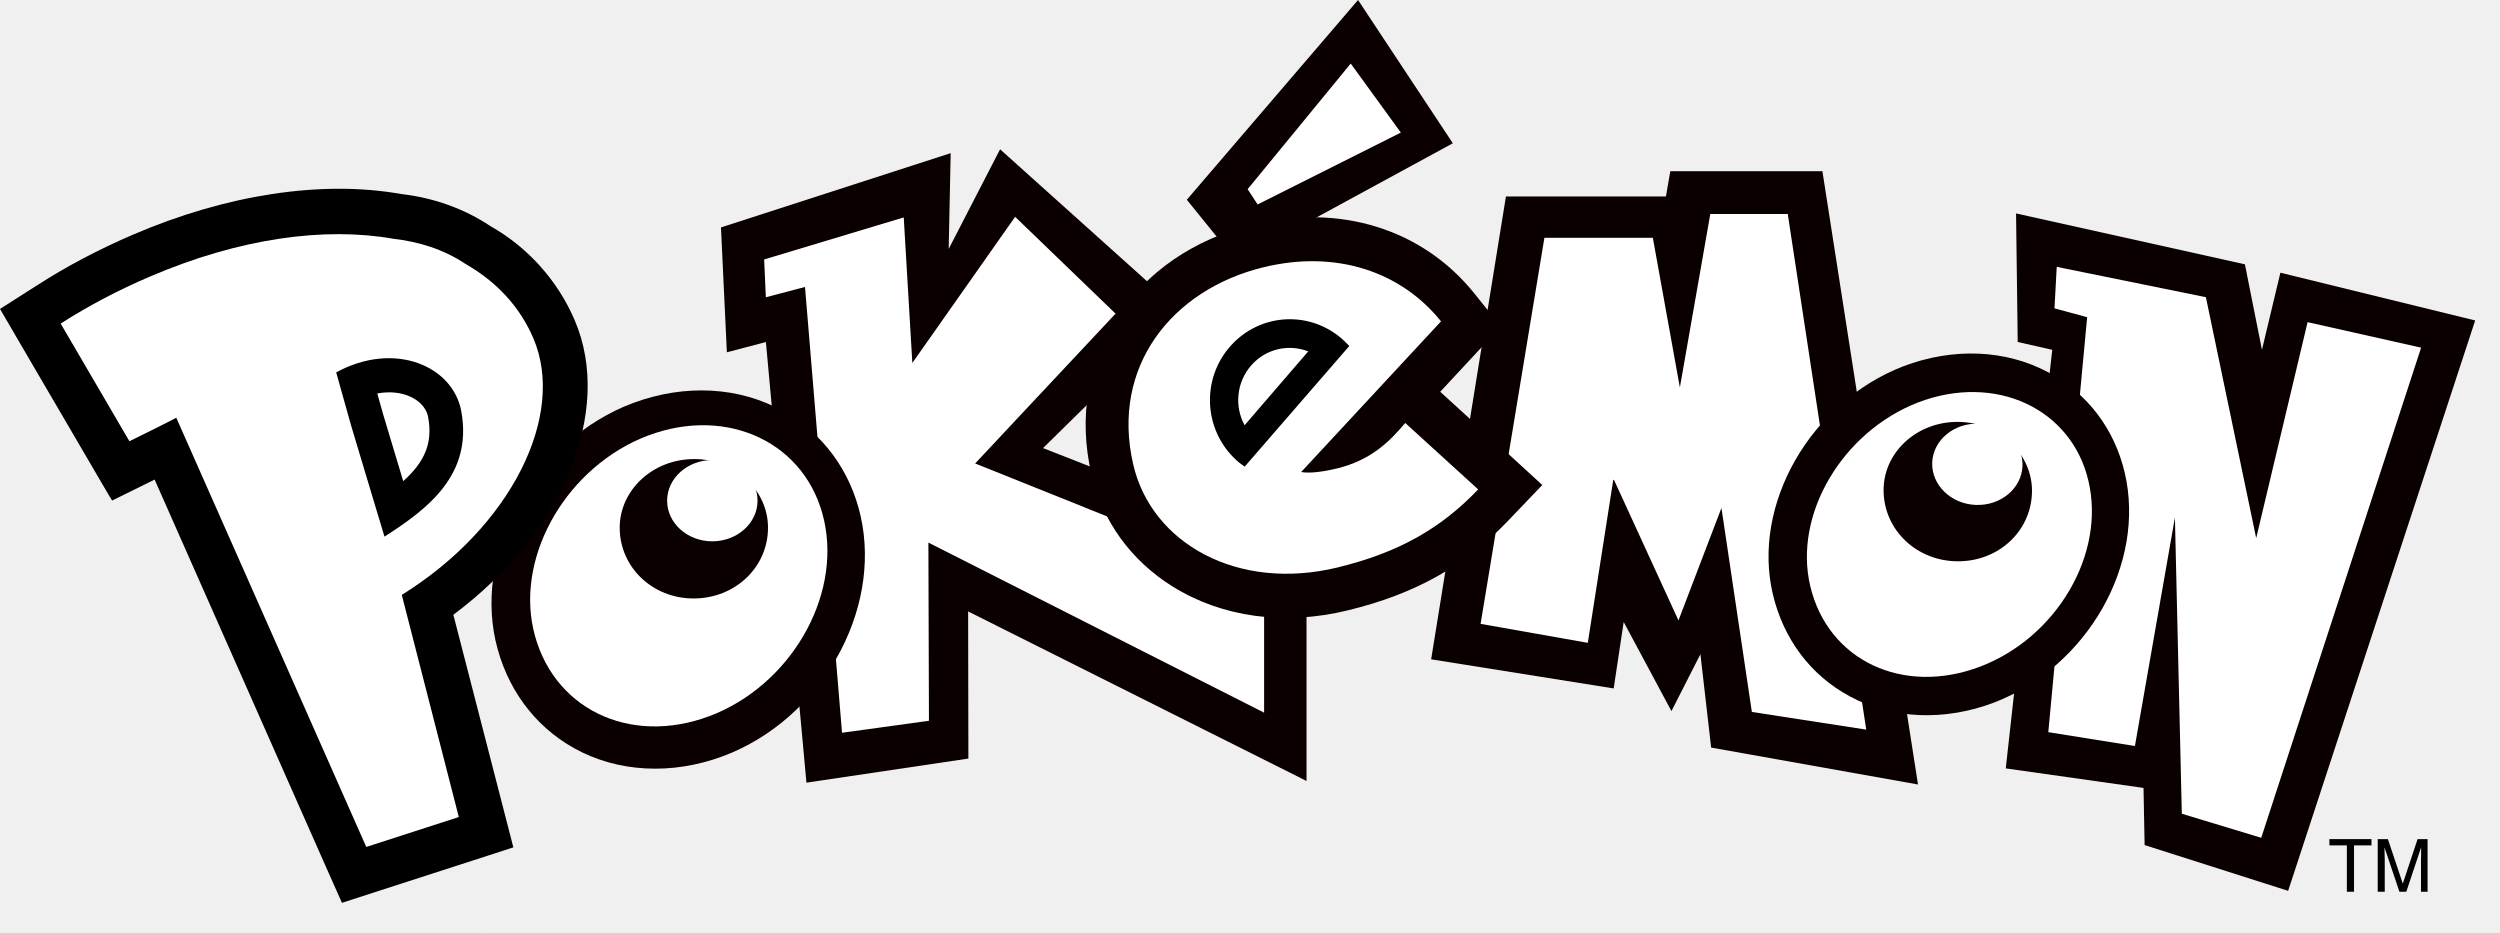
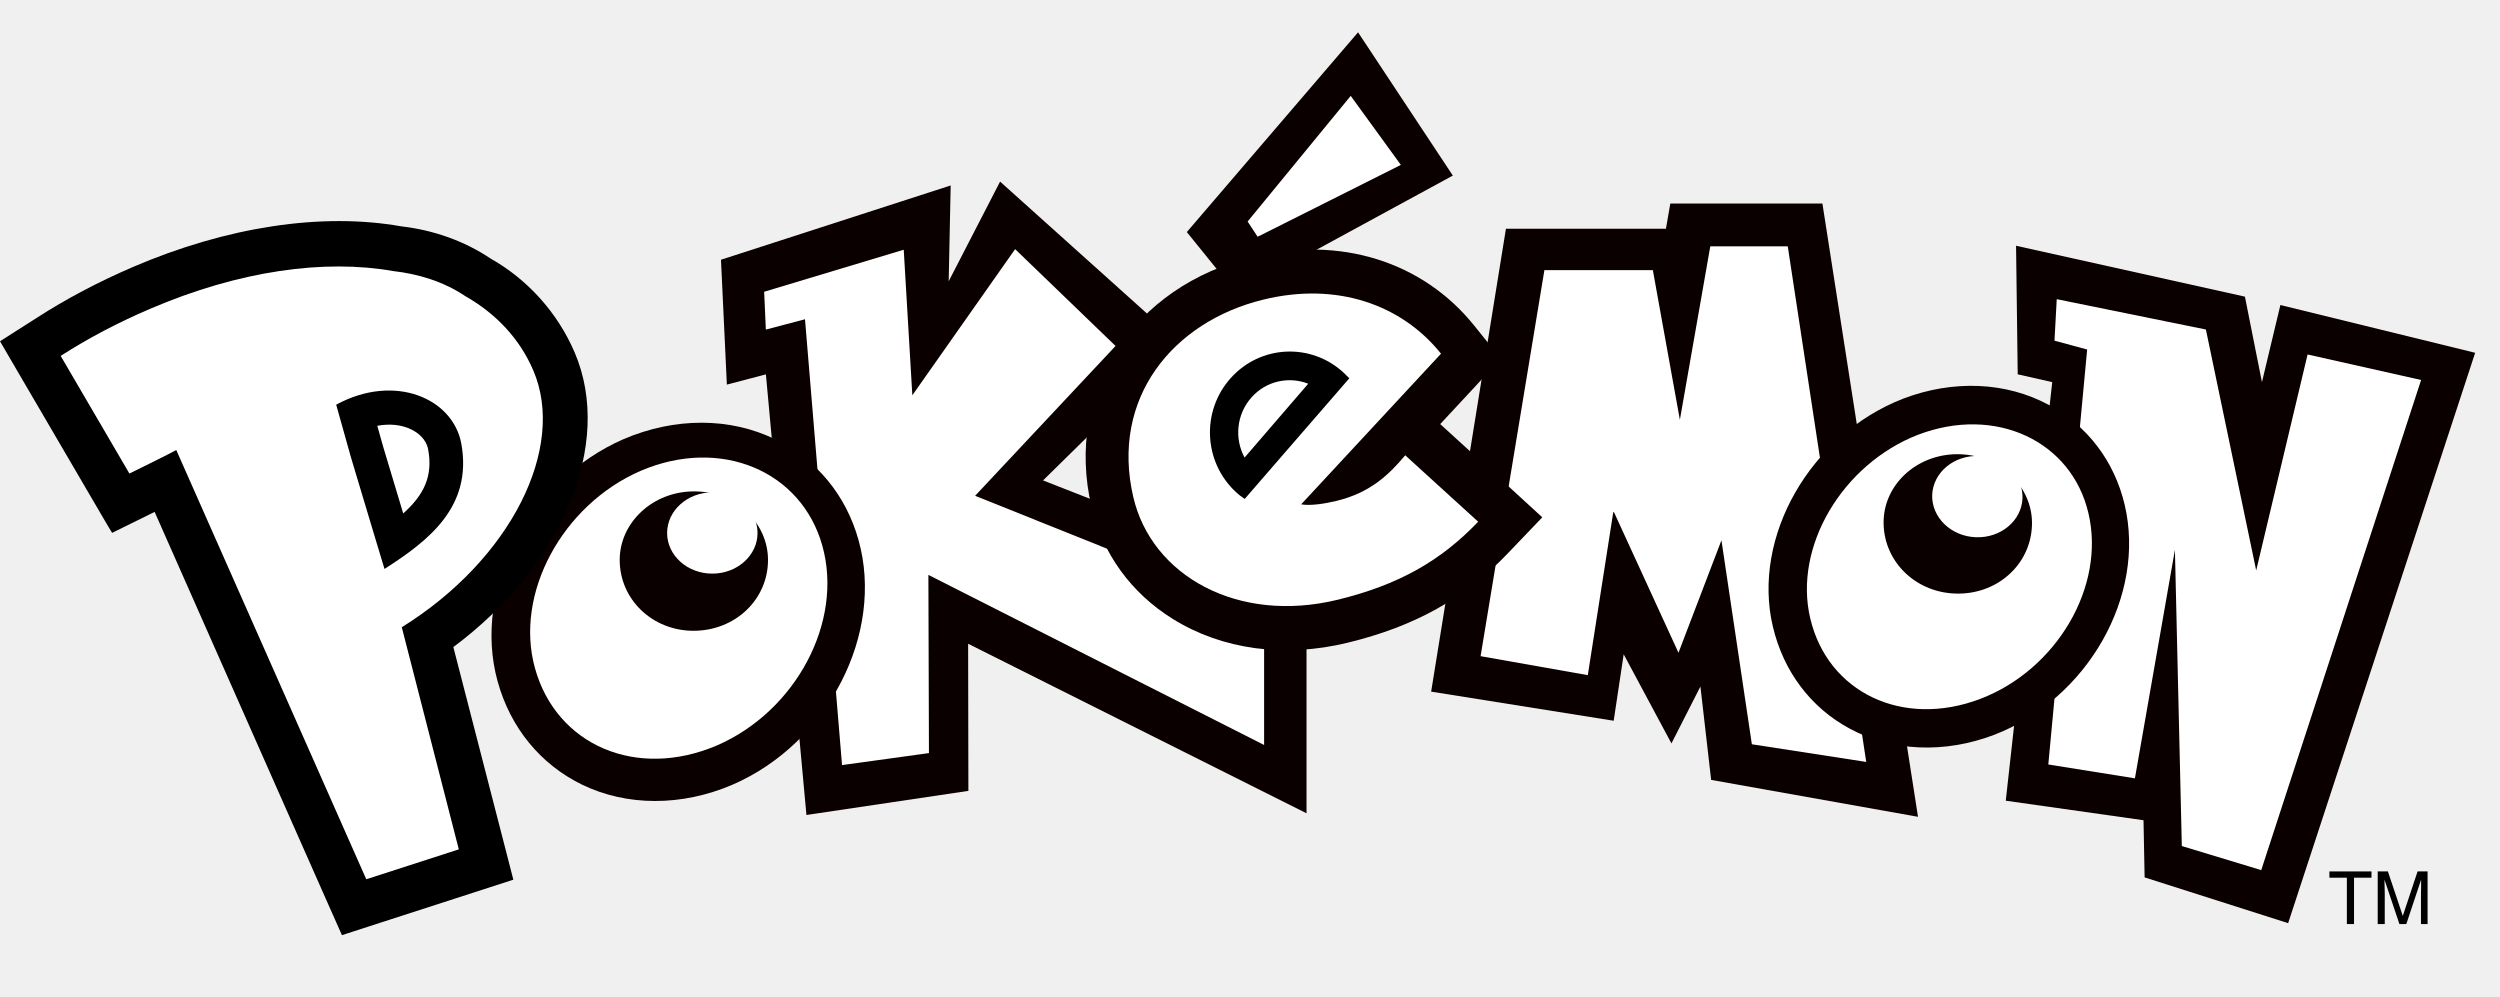
- <svg xmlns="http://www.w3.org/2000/svg" width="59" height="22" viewBox="0 0 59 22" fill="none">
+ <svg xmlns="http://www.w3.org/2000/svg" width="158" height="63" viewBox="0 0 59 22" fill="none">
  <path fill-rule="evenodd" clip-rule="evenodd" d="M30.834 18.431V13.014L24.616 10.575L27.88 7.365L23.602 3.523L22.389 5.875L22.436 3.614L17.015 5.367L17.154 8.314L18.075 8.072L19.032 18.471L22.854 17.902L22.848 14.43L30.834 18.431Z" fill="#0B0000" />
  <path fill-rule="evenodd" clip-rule="evenodd" d="M18.034 6.123L21.328 5.131L21.531 8.566L23.957 5.117L26.327 7.402L23.013 10.938L29.833 13.673V16.819L21.91 12.805L21.923 17.01L19.872 17.293L18.998 6.772L18.074 7.015L18.034 6.123Z" fill="white" />
  <path fill-rule="evenodd" clip-rule="evenodd" d="M43.009 4.041H39.419L39.316 4.636H35.54L33.775 15.56L38.083 16.247L38.319 14.679L39.446 16.782L40.13 15.439L40.383 17.643L45.265 18.514L43.009 4.041Z" fill="#0B0000" />
  <path fill-rule="evenodd" clip-rule="evenodd" d="M40.363 5.05H42.191L44.043 17.219L41.344 16.802L40.626 11.988L39.612 14.642L38.09 11.325H38.073L37.472 15.171L34.942 14.723L36.448 5.612H39.007L39.645 9.145L40.363 5.05Z" fill="white" />
  <path fill-rule="evenodd" clip-rule="evenodd" d="M47.579 5.037L52.98 6.238L53.382 8.256L53.817 6.436L58.414 7.563L54 21.024L50.613 19.944L50.587 18.595L47.336 18.134L48.433 8.256L47.618 8.071L47.579 5.037Z" fill="#0B0000" />
  <path fill-rule="evenodd" clip-rule="evenodd" d="M48.539 6.298L52.059 7.014L53.246 12.7L54.459 7.603L57.138 8.205L53.365 19.772L51.491 19.204L51.328 12.213L50.384 17.606L48.34 17.279L49.257 7.486L48.486 7.277L48.539 6.298Z" fill="white" />
  <path fill-rule="evenodd" clip-rule="evenodd" d="M47.061 16.58C45.894 17.024 44.654 16.973 43.657 16.435C42.733 15.94 42.089 15.082 41.839 14.023C41.341 11.91 42.72 9.498 44.914 8.646C46.093 8.196 47.343 8.249 48.347 8.791C49.261 9.282 49.899 10.12 50.142 11.149C50.65 13.293 49.271 15.729 47.061 16.58Z" fill="#0B0000" />
  <path fill-rule="evenodd" clip-rule="evenodd" d="M49.286 11.345C48.888 9.649 47.099 8.798 45.265 9.498C43.486 10.188 42.32 12.136 42.722 13.831C43.134 15.581 44.906 16.429 46.74 15.729C48.532 15.043 49.698 13.081 49.286 11.345Z" fill="white" />
  <path fill-rule="evenodd" clip-rule="evenodd" d="M47.954 11.644C47.918 12.579 47.113 13.286 46.13 13.245C45.162 13.205 44.418 12.438 44.454 11.502C44.491 10.624 45.292 9.918 46.276 9.958C47.246 9.999 47.991 10.766 47.954 11.644Z" fill="#0B0000" />
  <path fill-rule="evenodd" clip-rule="evenodd" d="M46.704 9.999C46.115 9.975 45.623 10.385 45.6 10.914C45.58 11.442 46.039 11.893 46.627 11.916C47.215 11.94 47.708 11.529 47.731 11.001C47.751 10.473 47.292 10.022 46.704 9.999Z" fill="white" />
  <path fill-rule="evenodd" clip-rule="evenodd" d="M17.283 17.758C16.09 18.269 14.796 18.269 13.736 17.755C12.756 17.277 12.048 16.415 11.745 15.322C11.14 13.145 12.473 10.578 14.72 9.599C15.927 9.084 17.23 9.084 18.296 9.606C19.267 10.077 19.965 10.921 20.261 11.981C20.879 14.188 19.543 16.782 17.283 17.758Z" fill="#0B0000" />
  <path fill-rule="evenodd" clip-rule="evenodd" d="M19.407 12.116C18.915 10.352 17.007 9.538 15.113 10.352C13.274 11.153 12.134 13.246 12.626 15.009C13.132 16.829 15.026 17.64 16.921 16.829C18.772 16.028 19.912 13.919 19.407 12.116Z" fill="white" />
  <path fill-rule="evenodd" clip-rule="evenodd" d="M18.125 12.452C18.125 13.387 17.35 14.124 16.367 14.124C15.399 14.124 14.625 13.387 14.625 12.452C14.625 11.574 15.399 10.834 16.383 10.834C17.35 10.834 18.125 11.57 18.125 12.452Z" fill="#0B0000" />
  <path fill-rule="evenodd" clip-rule="evenodd" d="M16.811 10.857C16.223 10.857 15.744 11.288 15.744 11.816C15.744 12.344 16.219 12.775 16.811 12.775C17.399 12.775 17.878 12.344 17.878 11.816C17.878 11.288 17.399 10.857 16.811 10.857Z" fill="white" />
  <path fill-rule="evenodd" clip-rule="evenodd" d="M10.699 14.508C13.265 12.6 14.488 9.717 13.561 7.553C13.155 6.608 12.444 5.827 11.573 5.336C10.961 4.926 10.234 4.667 9.469 4.579C7.595 4.246 5.344 4.589 3.131 5.541C2.317 5.891 1.555 6.295 0.871 6.736L0 7.291L0.522 8.186L2.144 10.961C2.144 10.961 2.642 11.816 2.646 11.813L3.526 11.379L3.649 11.318L7.681 20.432L8.07 21.307L8.974 21.014L11.158 20.308L12.115 19.998L11.862 19.016L10.699 14.508Z" fill="black" />
  <path fill-rule="evenodd" clip-rule="evenodd" d="M12.586 7.98C12.264 7.23 11.709 6.641 10.984 6.228C10.459 5.874 9.851 5.699 9.282 5.635C7.667 5.349 5.656 5.619 3.539 6.527C2.784 6.85 2.08 7.22 1.432 7.637L3.054 10.413C3.469 10.208 3.918 9.989 4.16 9.858L8.644 19.988L10.828 19.282L9.482 14.04C12.064 12.435 13.367 9.801 12.586 7.98Z" fill="white" />
  <path fill-rule="evenodd" clip-rule="evenodd" d="M35.524 10.645L33.989 9.246L34.743 8.435L35.421 7.705L34.796 6.927C33.576 5.407 31.625 4.798 29.578 5.299C26.73 5.992 25.124 8.475 25.759 11.197C26.015 12.294 26.693 13.232 27.673 13.841C28.843 14.571 30.316 14.77 31.815 14.403C33.397 14.016 34.56 13.367 35.581 12.3L36.398 11.446L35.524 10.645Z" fill="#0B0000" />
  <path fill-rule="evenodd" clip-rule="evenodd" d="M33.163 9.982C32.778 10.443 32.336 10.864 31.551 11.056C31.289 11.12 30.933 11.18 30.707 11.14L34.008 7.584C33.077 6.423 31.548 5.885 29.816 6.308C27.663 6.833 26.207 8.65 26.745 10.965C27.177 12.825 29.211 13.966 31.571 13.391C33 13.041 33.994 12.482 34.885 11.55L33.163 9.982Z" fill="white" />
  <path fill-rule="evenodd" clip-rule="evenodd" d="M28.009 4.714L32.05 0L34.287 3.381L29.179 6.16L28.009 4.714Z" fill="#0B0000" />
  <path fill-rule="evenodd" clip-rule="evenodd" d="M31.877 1.5L33.06 3.129L29.68 4.825L29.444 4.465L31.877 1.5Z" fill="white" />
  <path fill-rule="evenodd" clip-rule="evenodd" d="M29.372 10.036C29.129 9.589 29.175 9.013 29.538 8.613C29.887 8.226 30.419 8.115 30.874 8.293L29.372 10.036ZM29.538 8.613C29.179 9.013 29.129 9.589 29.372 10.036L30.874 8.293C30.419 8.115 29.883 8.226 29.538 8.613ZM31.708 8.031C30.937 7.321 29.747 7.378 29.046 8.159C28.345 8.939 28.401 10.144 29.172 10.854C29.235 10.914 29.305 10.965 29.375 11.012L31.844 8.165C31.798 8.118 31.755 8.075 31.708 8.031ZM29.372 10.036C29.129 9.589 29.175 9.013 29.538 8.613C29.887 8.226 30.419 8.115 30.874 8.293L29.372 10.036Z" fill="black" />
  <path fill-rule="evenodd" clip-rule="evenodd" d="M10.888 9.713C10.696 8.64 9.316 8.037 7.934 8.788L8.279 10.019L8.824 11.836L9.074 12.664C10.111 12.001 11.154 11.2 10.888 9.713ZM9.516 11.355C9.366 10.857 9.044 9.784 9.044 9.784C9.047 9.79 8.977 9.551 8.904 9.286C9.197 9.232 9.476 9.259 9.708 9.373C9.838 9.437 10.061 9.582 10.107 9.858C10.217 10.473 10.008 10.914 9.516 11.355Z" fill="black" />
  <path fill-rule="evenodd" clip-rule="evenodd" d="M11.48 21.963C11.484 21.974 11.487 21.98 11.49 21.99C11.49 21.994 11.494 21.997 11.494 22C11.49 21.987 11.484 21.977 11.48 21.963Z" fill="black" />
  <path fill-rule="evenodd" clip-rule="evenodd" d="M54.974 19.803H55.967V19.951H55.555V21.045H55.386V19.951H54.974V19.803Z" fill="black" />
  <path fill-rule="evenodd" clip-rule="evenodd" d="M56.114 21.045V19.803H56.354L56.706 20.853L57.055 19.803H57.291V21.045H57.135V20.311C57.135 20.284 57.135 20.244 57.138 20.187C57.138 20.13 57.138 20.066 57.138 19.998L56.789 21.045H56.626L56.274 19.998V20.035C56.274 20.066 56.274 20.113 56.277 20.173C56.277 20.234 56.28 20.281 56.28 20.311V21.045H56.114Z" fill="black" />
</svg>
